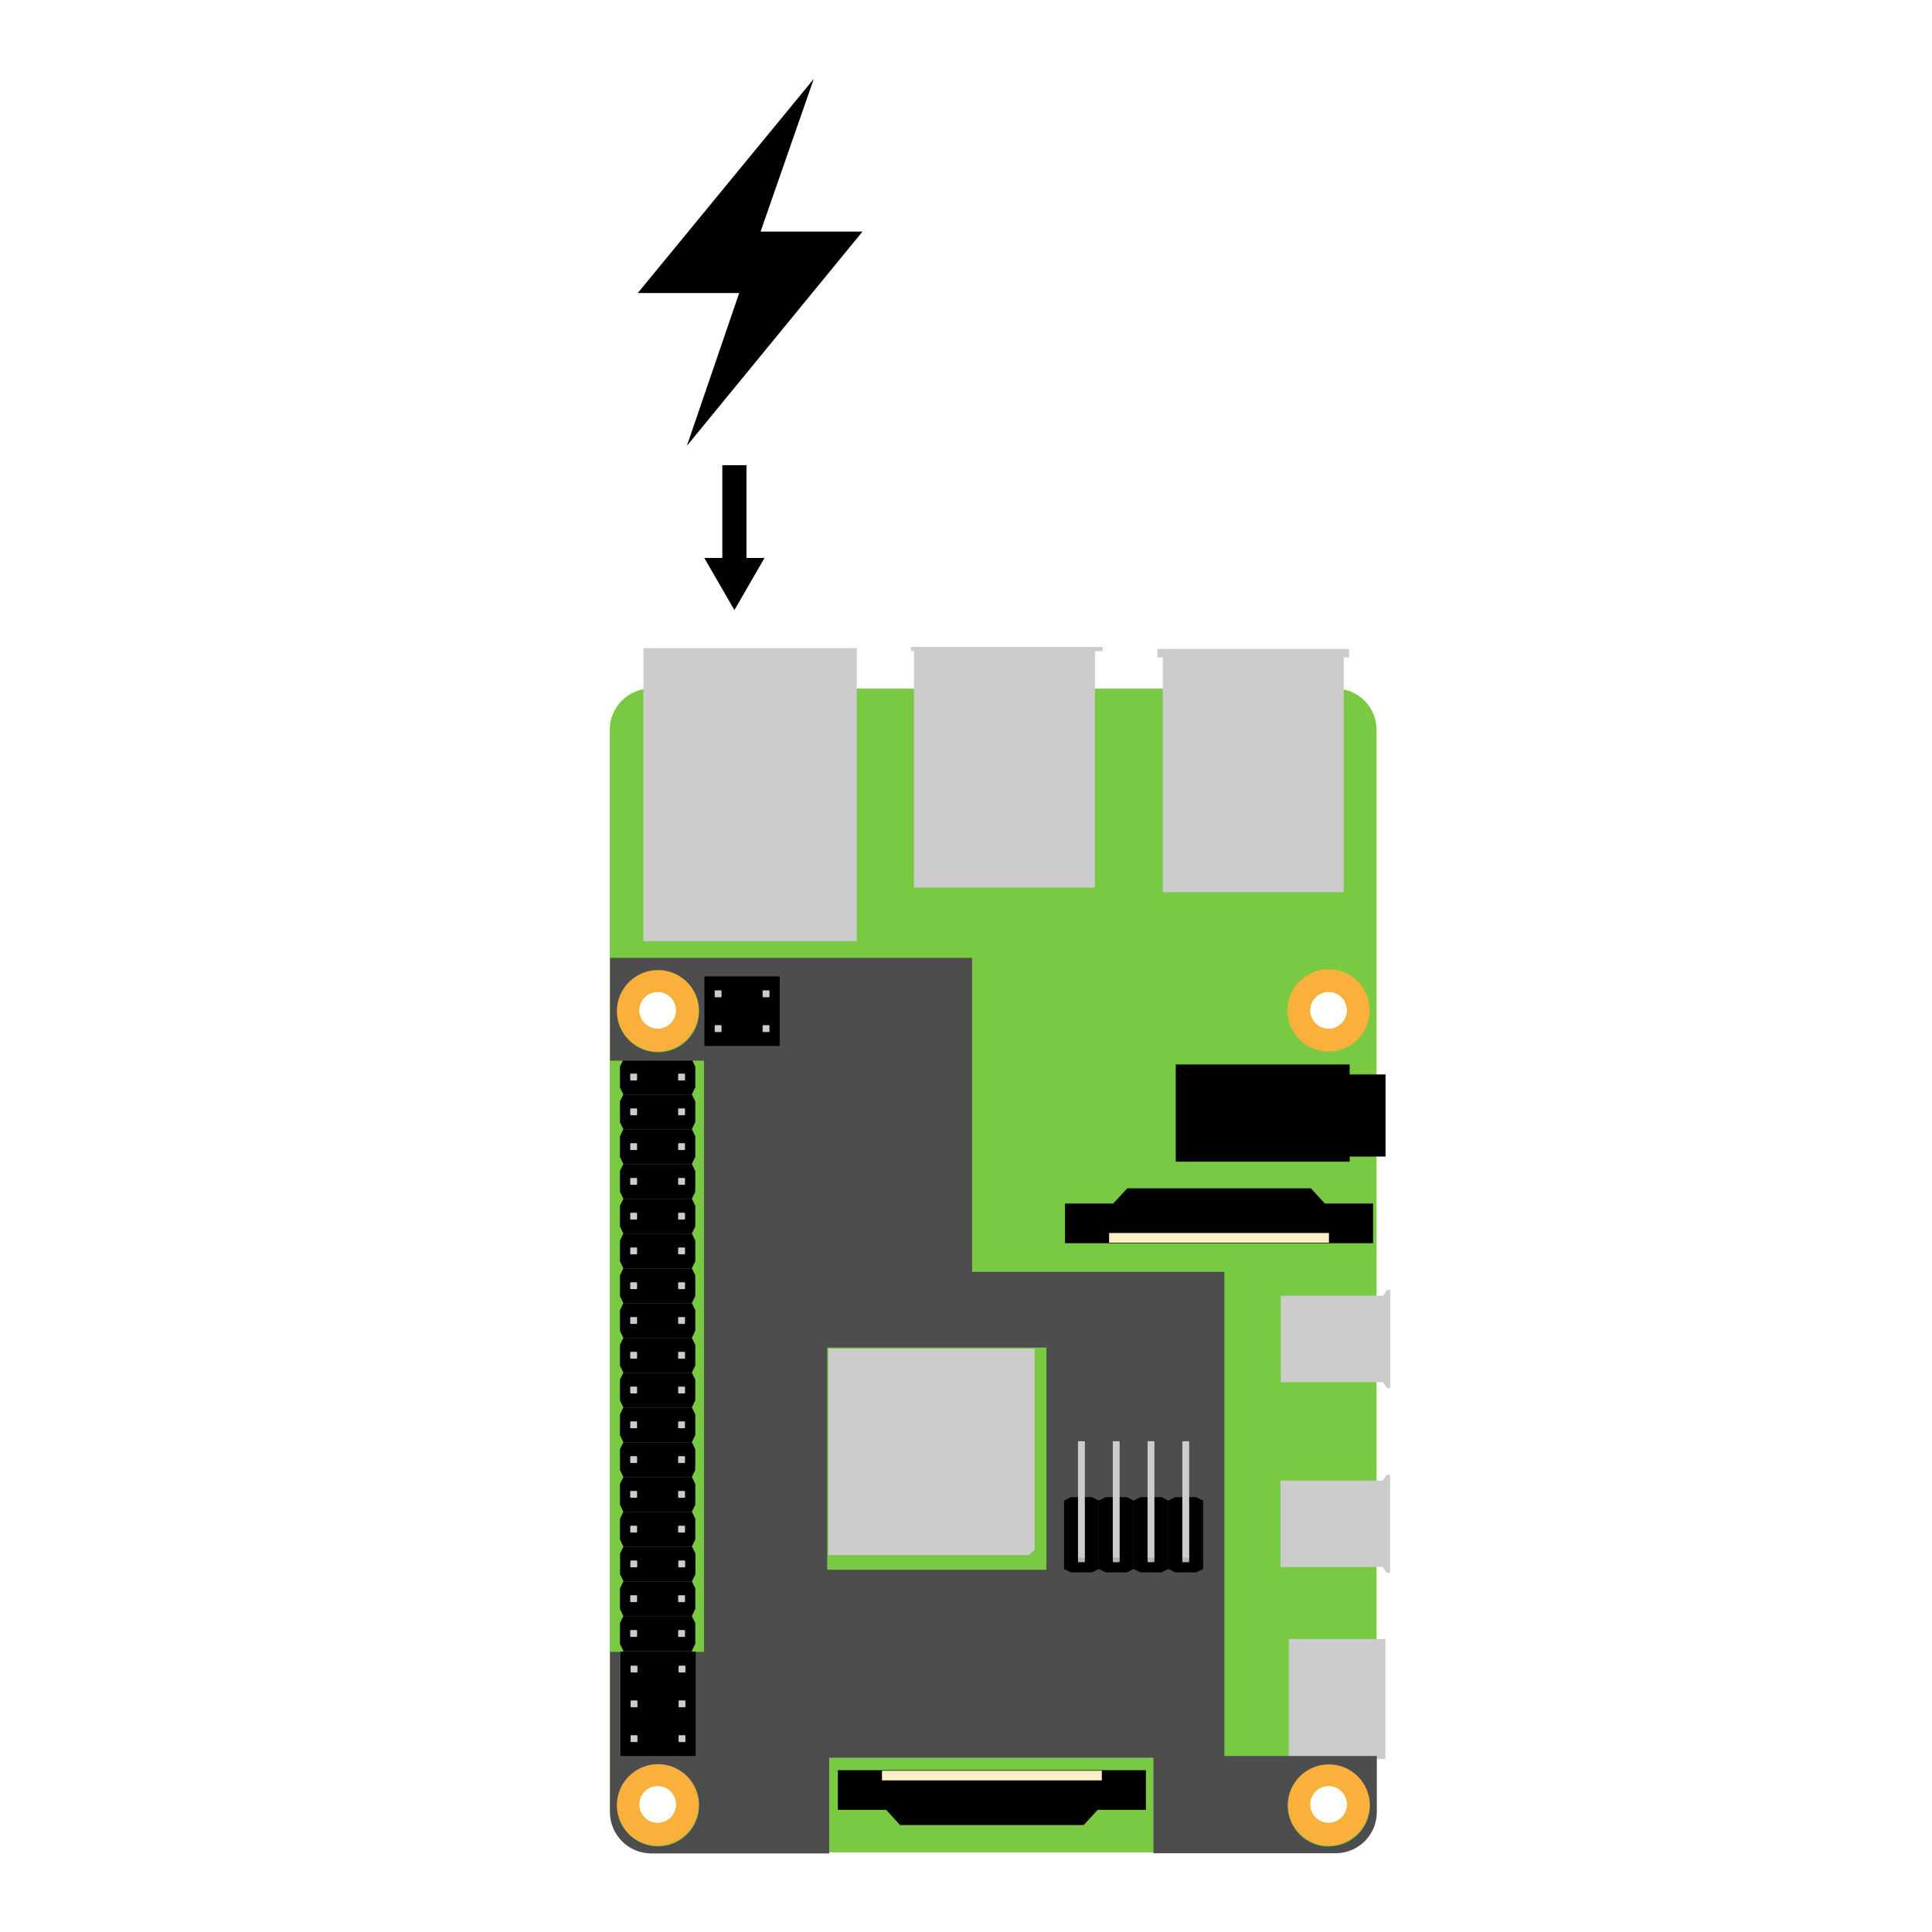
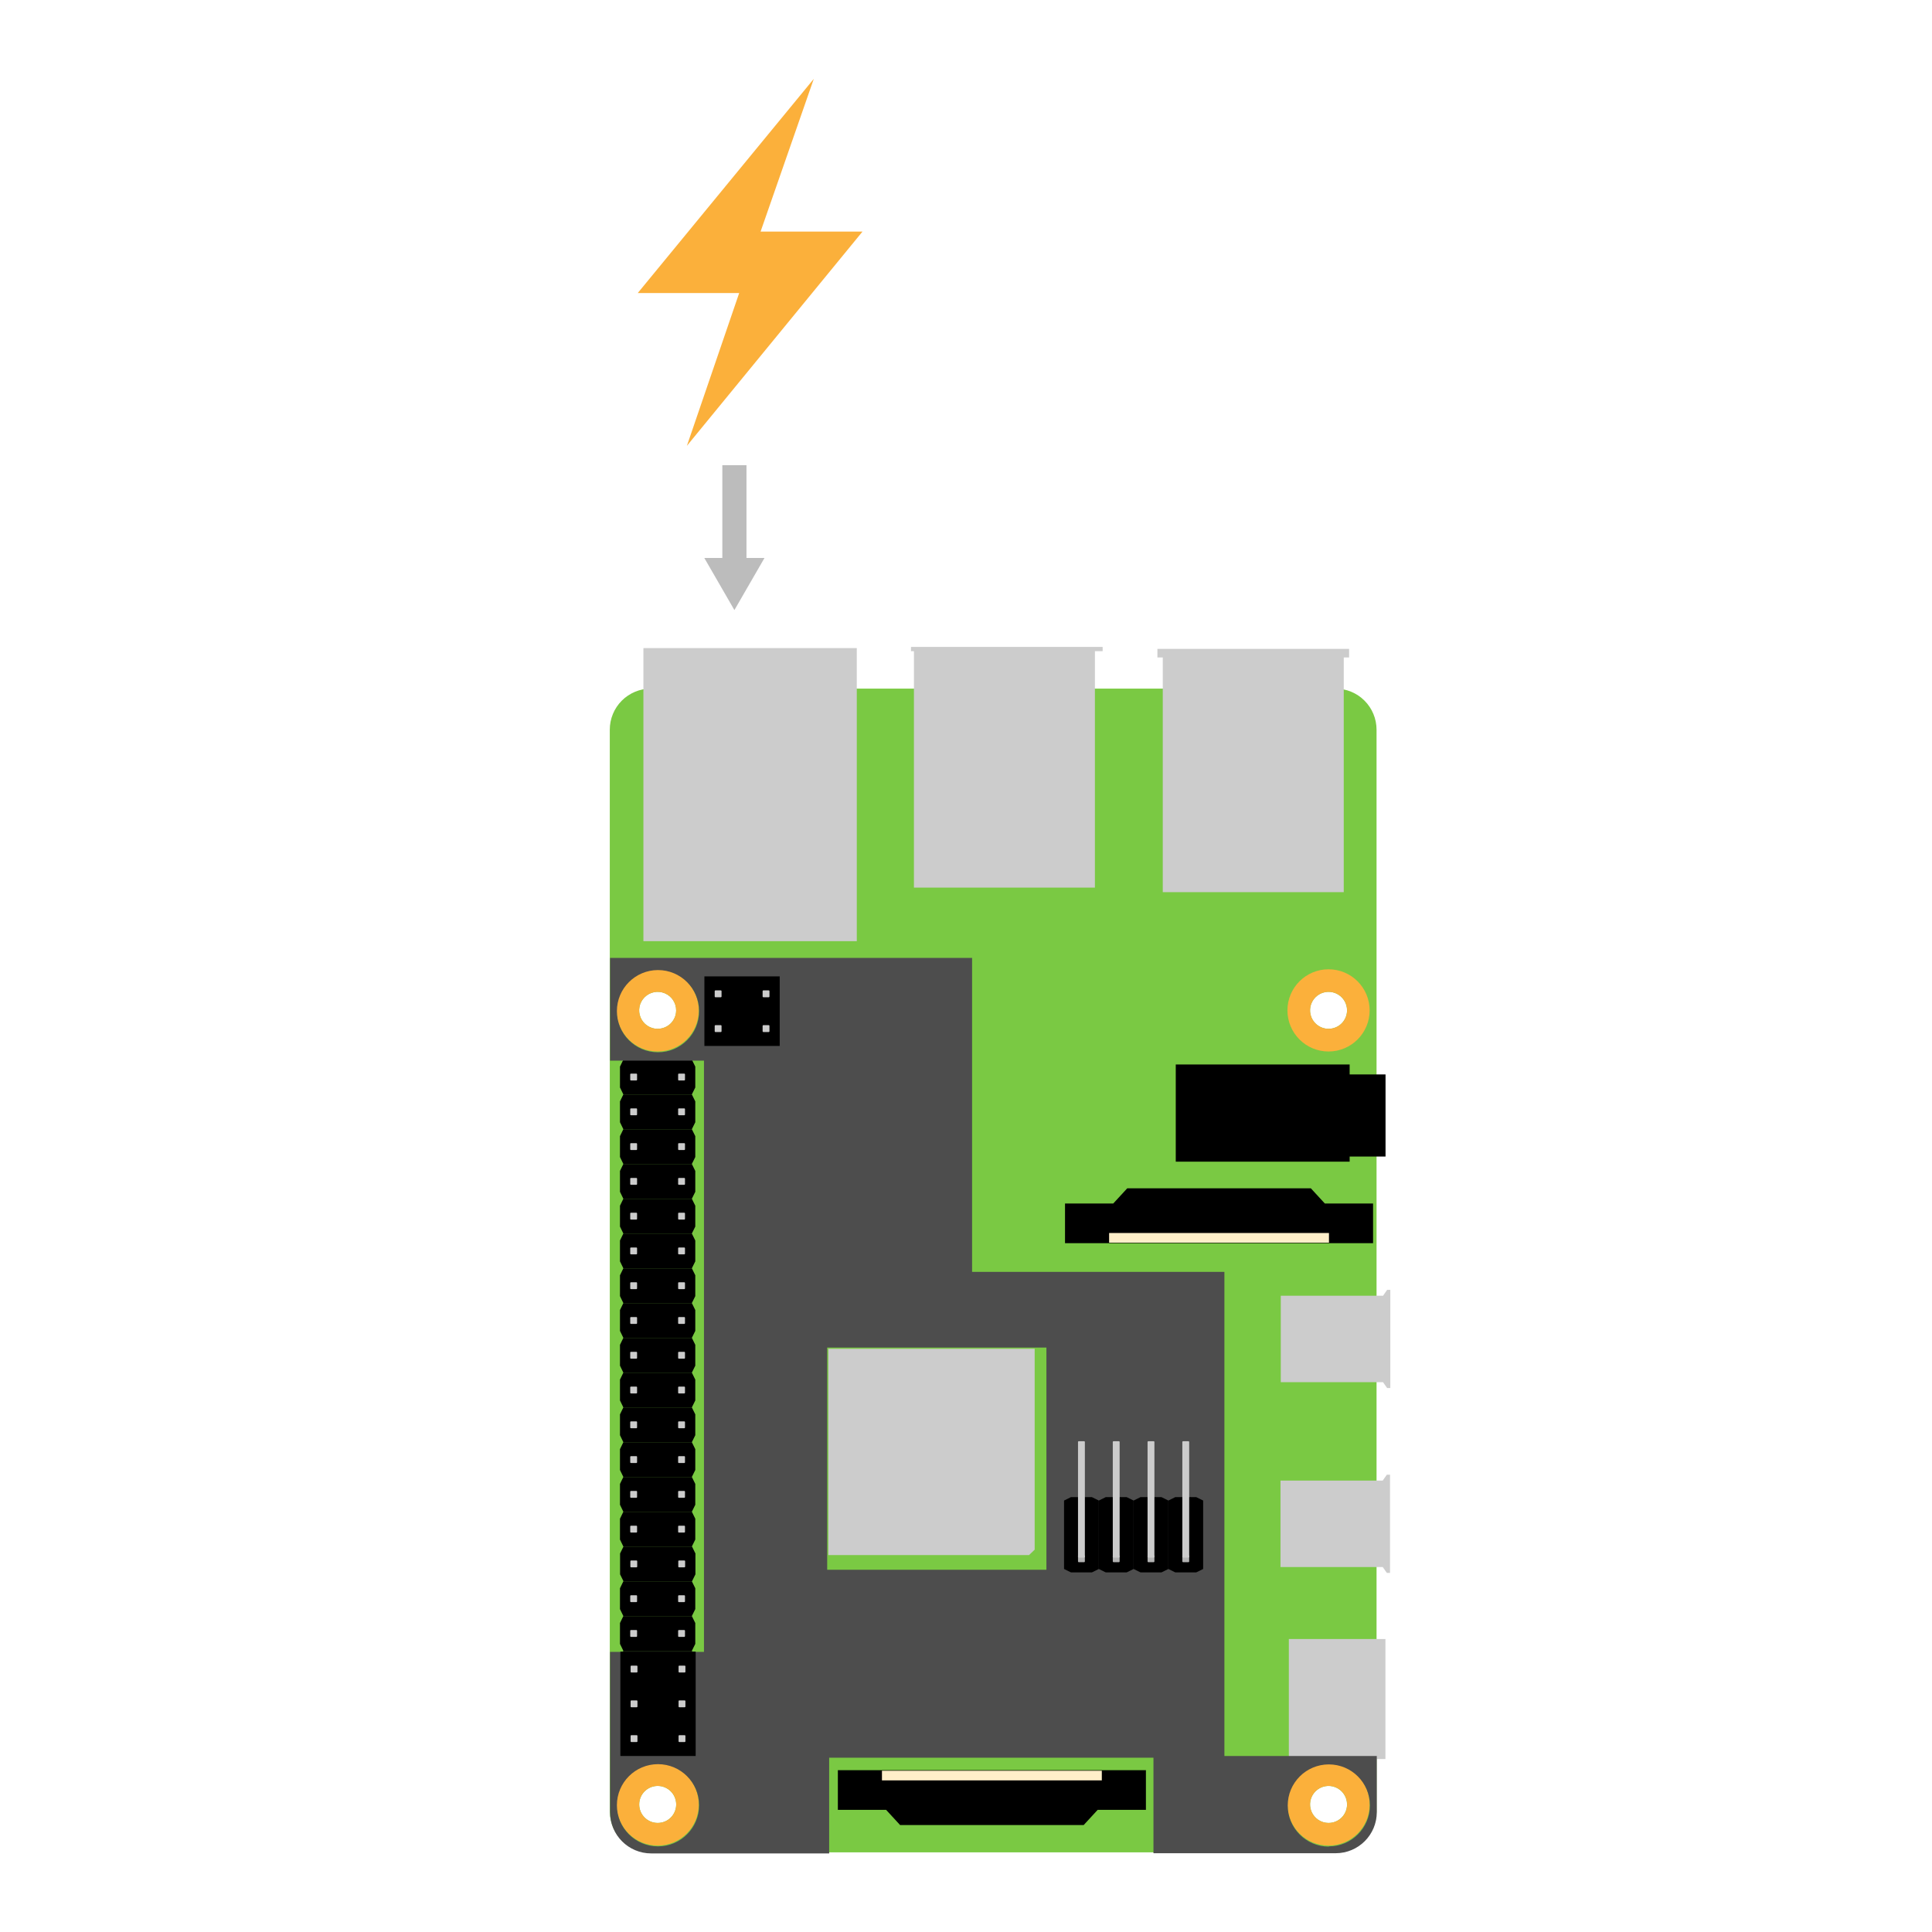
<svg xmlns="http://www.w3.org/2000/svg" viewBox="0 0 400 400">
  <defs>
-     <style>.a{fill:#7ac943;}.b{fill:#fbb03b;}.c{fill:#ffefc9;}.d{fill:#ccc;}.e{fill:#4d4d4d;}.f{fill:#b3b3b3;}.g{fill:none;stroke:#000;stroke-miterlimit:10;stroke-width:5px;}</style>
+     <style>.a{fill:#7ac943;}.b{fill:#fbb03b;}.c{fill:#ffefc9;}.d{fill:#ccc;}.e{fill:#4d4d4d;}.f{fill:#b3b3b3;}.g{fill:none;stroke:#bcbcbc;stroke-miterlimit:10;stroke-width:5px;}.h{fill:#bcbcbc;}</style>
  </defs>
  <path class="a" d="M276.48,142.57H134.75a8.5,8.5,0,0,0-8.5,8.51V375a8.5,8.5,0,0,0,8.5,8.51H276.48A8.51,8.51,0,0,0,285,375V151.08A8.51,8.51,0,0,0,276.48,142.57ZM136.17,377.42A3.83,3.83,0,1,1,140,373.6,3.82,3.82,0,0,1,136.17,377.42Zm0-164.41a3.83,3.83,0,1,1,3.82-3.82A3.82,3.82,0,0,1,136.17,213Zm138.9,164.41a3.83,3.83,0,1,1,3.82-3.82A3.82,3.82,0,0,1,275.07,377.42Zm0-164.41a3.83,3.83,0,1,1,3.82-3.82A3.82,3.82,0,0,1,275.07,213Z" />
  <path class="b" d="M136.17,365.09a8.51,8.51,0,1,0,8.5,8.51A8.51,8.51,0,0,0,136.17,365.09Zm0,12.33A3.83,3.83,0,1,1,140,373.6,3.82,3.82,0,0,1,136.17,377.42Z" />
  <path class="b" d="M275.07,365.09a8.51,8.51,0,1,0,8.5,8.51A8.51,8.51,0,0,0,275.07,365.09Zm0,12.33a3.83,3.83,0,1,1,3.83-3.82A3.82,3.82,0,0,1,275.06,377.42Z" />
  <path class="b" d="M275.07,200.68a8.51,8.51,0,1,0,8.5,8.51A8.51,8.51,0,0,0,275.07,200.68Zm0,12.33a3.83,3.83,0,1,1,3.83-3.82A3.82,3.82,0,0,1,275.06,213Z" />
  <path class="b" d="M136.17,200.68a8.51,8.51,0,1,0,8.5,8.51A8.51,8.51,0,0,0,136.17,200.68Zm0,12.33a3.83,3.83,0,1,1,3.82-3.82A3.82,3.82,0,0,1,136.17,213Z" />
  <polygon points="274.29 249.17 271.39 246.02 271.39 246.03 233.39 246.03 233.39 246.02 230.49 249.17 220.5 249.17 220.5 257.39 284.28 257.39 284.28 249.17 274.29 249.17" />
  <rect class="c" x="229.63" y="255.28" width="45.52" height="2" />
  <polygon class="d" points="214.22 320.84 214.22 279.25 171.5 279.25 171.5 321.96 213.05 321.96 214.22 320.84" />
  <rect class="d" x="133.21" y="134.18" width="44.18" height="60.68" />
  <polygon class="d" points="228.29 133.94 188.61 133.94 188.61 134.82 189.22 134.82 189.22 183.77 226.69 183.77 226.69 134.82 228.29 134.82 228.29 133.94" />
  <polygon class="d" points="279.32 134.34 239.63 134.34 239.63 136.12 240.74 136.12 240.74 184.71 278.21 184.71 278.21 136.12 279.32 136.12 279.32 134.34" />
  <polygon points="183.46 374.71 186.36 377.86 186.36 377.86 224.36 377.86 224.36 377.86 227.26 374.71 237.25 374.71 237.25 366.5 173.47 366.5 173.47 374.71 183.46 374.71" />
  <rect class="c" x="182.6" y="366.6" width="45.52" height="2" transform="translate(410.72 735.21) rotate(180)" />
  <polygon class="d" points="287.19 267.05 286.35 268.27 265.17 268.27 265.17 286.17 286.34 286.17 286.34 286.17 287.19 287.38 287.85 287.38 287.85 267.05 287.19 267.05" />
  <polygon class="d" points="287.13 305.32 286.28 306.54 265.11 306.54 265.11 324.44 286.28 324.44 286.28 324.44 287.13 325.65 287.79 325.65 287.79 305.32 287.13 305.32" />
  <rect class="d" x="266.84" y="339.34" width="20" height="24.85" />
  <polygon points="286.86 222.45 279.43 222.45 279.43 220.39 243.43 220.39 243.43 240.51 279.43 240.51 279.43 239.45 286.86 239.45 286.86 222.45" />
  <polygon points="129.06 356.19 128.36 357.63 128.36 361.95 129.06 363.39 143.24 363.39 143.95 361.95 143.95 357.63 143.24 356.19 129.06 356.19" />
  <rect class="d" x="130.48" y="359.08" width="1.42" height="1.42" rx="0.14" />
  <rect class="d" x="140.4" y="359.08" width="1.42" height="1.42" rx="0.14" />
  <polygon points="129.06 348.99 128.36 350.43 128.36 354.75 129.06 356.19 143.24 356.19 143.95 354.75 143.95 350.43 143.24 348.99 129.06 348.99" />
  <rect class="d" x="130.48" y="351.88" width="1.42" height="1.42" rx="0.14" />
  <rect class="d" x="140.4" y="351.88" width="1.42" height="1.42" rx="0.14" />
  <polygon points="129.06 341.79 128.36 343.23 128.36 347.55 129.06 348.99 143.24 348.99 143.95 347.55 143.95 343.23 143.24 341.79 129.06 341.79" />
  <rect class="d" x="130.48" y="344.68" width="1.42" height="1.42" rx="0.14" />
  <rect class="d" x="140.4" y="344.68" width="1.42" height="1.42" rx="0.14" />
  <polygon points="129.06 334.59 128.36 336.03 128.36 340.35 129.06 341.79 143.24 341.79 143.95 340.35 143.95 336.03 143.24 334.59 129.06 334.59" />
  <rect class="d" x="130.48" y="337.48" width="1.42" height="1.42" rx="0.14" />
  <rect class="d" x="140.4" y="337.48" width="1.42" height="1.42" rx="0.14" />
  <polygon points="129.06 327.39 128.36 328.83 128.36 333.15 129.06 334.59 143.24 334.59 143.95 333.15 143.95 328.83 143.24 327.39 129.06 327.39" />
  <rect class="d" x="130.48" y="330.28" width="1.42" height="1.42" rx="0.14" />
  <rect class="d" x="140.4" y="330.28" width="1.42" height="1.42" rx="0.14" />
  <polygon points="129.09 320.19 128.38 321.63 128.38 325.95 129.09 327.39 143.27 327.39 143.98 325.95 143.98 321.63 143.27 320.19 129.09 320.19" />
  <rect class="d" x="130.51" y="323.08" width="1.42" height="1.42" rx="0.14" />
  <rect class="d" x="140.43" y="323.08" width="1.42" height="1.42" rx="0.14" />
  <polygon points="129.06 312.99 128.36 314.43 128.36 318.75 129.06 320.19 143.24 320.19 143.95 318.75 143.95 314.43 143.24 312.99 129.06 312.99" />
  <rect class="d" x="130.48" y="315.88" width="1.42" height="1.42" rx="0.14" />
  <rect class="d" x="140.4" y="315.88" width="1.42" height="1.42" rx="0.14" />
  <polygon points="129.06 305.79 128.36 307.23 128.36 311.55 129.06 312.99 143.24 312.99 143.95 311.55 143.95 307.23 143.24 305.79 129.06 305.79" />
  <rect class="d" x="130.48" y="308.68" width="1.42" height="1.42" rx="0.14" />
  <rect class="d" x="140.4" y="308.68" width="1.42" height="1.42" rx="0.14" />
  <polygon points="129.06 298.59 128.36 300.03 128.36 304.35 129.06 305.79 143.24 305.79 143.95 304.35 143.95 300.03 143.24 298.59 129.06 298.59" />
  <rect class="d" x="130.48" y="301.48" width="1.42" height="1.42" rx="0.14" />
  <rect class="d" x="140.4" y="301.48" width="1.42" height="1.42" rx="0.14" />
  <polygon points="129.06 291.39 128.36 292.83 128.36 297.15 129.06 298.59 143.24 298.59 143.95 297.15 143.95 292.83 143.24 291.39 129.06 291.39" />
  <rect class="d" x="130.48" y="294.28" width="1.42" height="1.42" rx="0.14" />
  <rect class="d" x="140.4" y="294.28" width="1.42" height="1.42" rx="0.14" />
  <polygon points="129.06 284.19 128.36 285.63 128.36 289.95 129.06 291.39 143.24 291.39 143.95 289.95 143.95 285.63 143.24 284.19 129.06 284.19" />
  <rect class="d" x="130.48" y="287.08" width="1.42" height="1.42" rx="0.14" />
  <rect class="d" x="140.4" y="287.08" width="1.42" height="1.42" rx="0.14" />
  <polygon points="129.06 276.99 128.36 278.43 128.36 282.75 129.06 284.19 143.24 284.19 143.95 282.75 143.95 278.43 143.24 276.99 129.06 276.99" />
  <rect class="d" x="130.48" y="279.88" width="1.42" height="1.42" rx="0.14" />
  <rect class="d" x="140.4" y="279.88" width="1.42" height="1.42" rx="0.14" />
  <polygon points="129.06 269.79 128.36 271.23 128.36 275.55 129.06 276.99 143.24 276.99 143.95 275.55 143.95 271.23 143.24 269.79 129.06 269.79" />
  <rect class="d" x="130.48" y="272.68" width="1.42" height="1.42" rx="0.14" />
  <rect class="d" x="140.4" y="272.68" width="1.42" height="1.42" rx="0.14" />
  <polygon points="129.06 262.59 128.36 264.03 128.36 268.35 129.06 269.79 143.24 269.79 143.95 268.35 143.95 264.03 143.24 262.59 129.06 262.59" />
  <rect class="d" x="130.48" y="265.48" width="1.42" height="1.42" rx="0.14" />
  <rect class="d" x="140.4" y="265.48" width="1.42" height="1.42" rx="0.14" />
  <polygon points="129.06 255.39 128.36 256.83 128.36 261.15 129.06 262.59 143.24 262.59 143.95 261.15 143.95 256.83 143.24 255.39 129.06 255.39" />
  <rect class="d" x="130.48" y="258.28" width="1.42" height="1.42" rx="0.14" />
  <rect class="d" x="140.4" y="258.28" width="1.42" height="1.42" rx="0.14" />
  <polygon points="129.06 248.19 128.36 249.63 128.36 253.95 129.06 255.39 143.24 255.39 143.95 253.95 143.95 249.63 143.24 248.19 129.06 248.19" />
  <rect class="d" x="130.48" y="251.08" width="1.42" height="1.42" rx="0.14" />
  <rect class="d" x="140.4" y="251.08" width="1.42" height="1.42" rx="0.14" />
  <polygon points="129.06 240.99 128.36 242.43 128.36 246.75 129.06 248.19 143.24 248.19 143.95 246.75 143.95 242.43 143.24 240.99 129.06 240.99" />
  <rect class="d" x="130.48" y="243.88" width="1.42" height="1.42" rx="0.14" />
  <rect class="d" x="140.4" y="243.88" width="1.42" height="1.42" rx="0.14" />
  <polygon points="129.06 233.79 128.36 235.23 128.36 239.55 129.06 240.99 143.24 240.99 143.95 239.55 143.95 235.23 143.24 233.79 129.06 233.79" />
  <rect class="d" x="130.48" y="236.68" width="1.42" height="1.42" rx="0.14" />
  <rect class="d" x="140.4" y="236.68" width="1.42" height="1.42" rx="0.14" />
  <polygon points="129.06 226.59 128.36 228.03 128.36 232.35 129.06 233.79 143.24 233.79 143.95 232.35 143.95 228.03 143.24 226.59 129.06 226.59" />
  <rect class="d" x="130.48" y="229.48" width="1.42" height="1.42" rx="0.14" />
  <rect class="d" x="140.4" y="229.48" width="1.42" height="1.42" rx="0.14" />
  <polygon points="129.06 219.39 128.36 220.83 128.36 225.15 129.06 226.59 143.24 226.59 143.95 225.15 143.95 220.83 143.24 219.39 129.06 219.39" />
  <rect class="d" x="130.48" y="222.28" width="1.42" height="1.42" rx="0.14" />
  <rect class="d" x="140.4" y="222.28" width="1.42" height="1.42" rx="0.14" />
  <polygon points="146.48 209.19 145.78 210.63 145.78 214.95 146.48 216.39 160.66 216.39 161.37 214.95 161.37 210.63 160.66 209.19 146.48 209.19" />
  <rect class="d" x="147.9" y="212.08" width="1.42" height="1.42" rx="0.14" />
  <rect class="d" x="157.82" y="212.08" width="1.42" height="1.42" rx="0.14" />
  <polygon points="146.48 201.99 145.78 203.43 145.78 207.75 146.48 209.19 160.66 209.19 161.37 207.75 161.37 203.43 160.66 201.99 146.48 201.99" />
  <rect class="d" x="147.9" y="204.88" width="1.42" height="1.42" rx="0.14" />
  <rect class="d" x="157.82" y="204.88" width="1.42" height="1.42" rx="0.14" />
  <path class="e" d="M253.5,363.56V263.33H201.26v-65H126.31v21.26h19.44V342H126.31v33.22a8.51,8.51,0,0,0,8.51,8.51h36.85V363.91h67.14v19.78h37.73a8.51,8.51,0,0,0,8.51-8.51V363.56ZM136.23,217.86a8.51,8.51,0,1,1,8.51-8.51A8.51,8.51,0,0,1,136.23,217.86Zm0,164.41a8.51,8.51,0,1,1,8.51-8.51A8.51,8.51,0,0,1,136.23,382.27ZM216.65,325H171.26v-46h45.39Zm58.48,57.32a8.51,8.51,0,1,1,8.5-8.51A8.5,8.5,0,0,1,275.13,382.27Z" />
  <rect x="145.84" y="202.15" width="15.59" height="14.4" />
  <rect class="d" x="147.97" y="212.25" width="1.42" height="1.42" rx="0.14" />
  <rect class="d" x="157.89" y="212.25" width="1.42" height="1.42" rx="0.14" />
  <rect class="d" x="147.97" y="205.05" width="1.42" height="1.42" rx="0.14" />
  <rect class="d" x="157.89" y="205.05" width="1.42" height="1.42" rx="0.14" />
  <rect x="128.44" y="341.96" width="15.59" height="21.6" />
  <rect class="d" x="130.56" y="359.25" width="1.42" height="1.42" rx="0.14" />
  <rect class="d" x="140.49" y="359.25" width="1.42" height="1.42" rx="0.14" />
  <rect class="d" x="130.56" y="352.05" width="1.42" height="1.42" rx="0.14" />
  <rect class="d" x="140.49" y="352.05" width="1.42" height="1.42" rx="0.14" />
  <rect class="d" x="130.56" y="344.85" width="1.42" height="1.42" rx="0.14" />
  <rect class="d" x="140.49" y="344.85" width="1.42" height="1.42" rx="0.14" />
  <polygon points="241.9 324.84 243.34 325.55 247.66 325.55 249.1 324.84 249.1 310.67 247.66 309.96 243.34 309.96 241.9 310.67 241.9 324.84" />
  <rect class="f" x="244.79" y="322" width="1.42" height="1.42" rx="0.14" transform="translate(-77.21 568.22) rotate(-90)" />
  <rect class="d" x="233.46" y="309.73" width="24.09" height="1.42" rx="0.14" transform="translate(-64.94 555.94) rotate(-90)" />
  <polygon points="234.7 324.84 236.14 325.55 240.46 325.55 241.9 324.84 241.9 310.67 240.46 309.96 236.14 309.96 234.7 310.67 234.7 324.84" />
  <rect class="f" x="237.59" y="322" width="1.42" height="1.42" rx="0.14" transform="translate(-84.41 561.02) rotate(-90)" />
  <rect class="d" x="226.26" y="309.73" width="24.09" height="1.42" rx="0.14" transform="translate(-72.14 548.74) rotate(-90)" />
  <polygon points="227.5 324.84 228.94 325.55 233.26 325.55 234.7 324.84 234.7 310.67 233.26 309.96 228.94 309.96 227.5 310.67 227.5 324.84" />
  <rect class="f" x="230.39" y="322" width="1.42" height="1.42" rx="0.14" transform="translate(-91.61 553.82) rotate(-90)" />
  <rect class="d" x="219.06" y="309.73" width="24.09" height="1.42" rx="0.14" transform="translate(-79.34 541.54) rotate(-90)" />
  <polygon points="220.3 324.84 221.74 325.55 226.06 325.55 227.5 324.84 227.5 310.67 226.06 309.96 221.74 309.96 220.3 310.67 220.3 324.84" />
  <rect class="f" x="223.19" y="322" width="1.42" height="1.42" rx="0.14" transform="translate(-98.81 546.62) rotate(-90)" />
  <rect class="d" x="211.86" y="309.73" width="24.09" height="1.42" rx="0.14" transform="translate(-86.54 534.34) rotate(-90)" />
-   <polyline points="168.49 16.32 132.04 60.67 153.04 60.67 142.21 92.31 178.57 47.95 157.47 47.95" />
+   <polyline class="b" points="168.49 16.32 132.04 60.67 153.04 60.67 142.21 92.31 178.57 47.95 157.47 47.95" />
  <line class="g" x1="152.05" y1="96.31" x2="152.05" y2="117.34" />
-   <polygon points="145.82 115.52 152.05 126.31 158.28 115.52 145.82 115.52" />
+   <polygon class="h" points="145.82 115.52 152.05 126.31 158.28 115.52 145.82 115.52" />
</svg>
